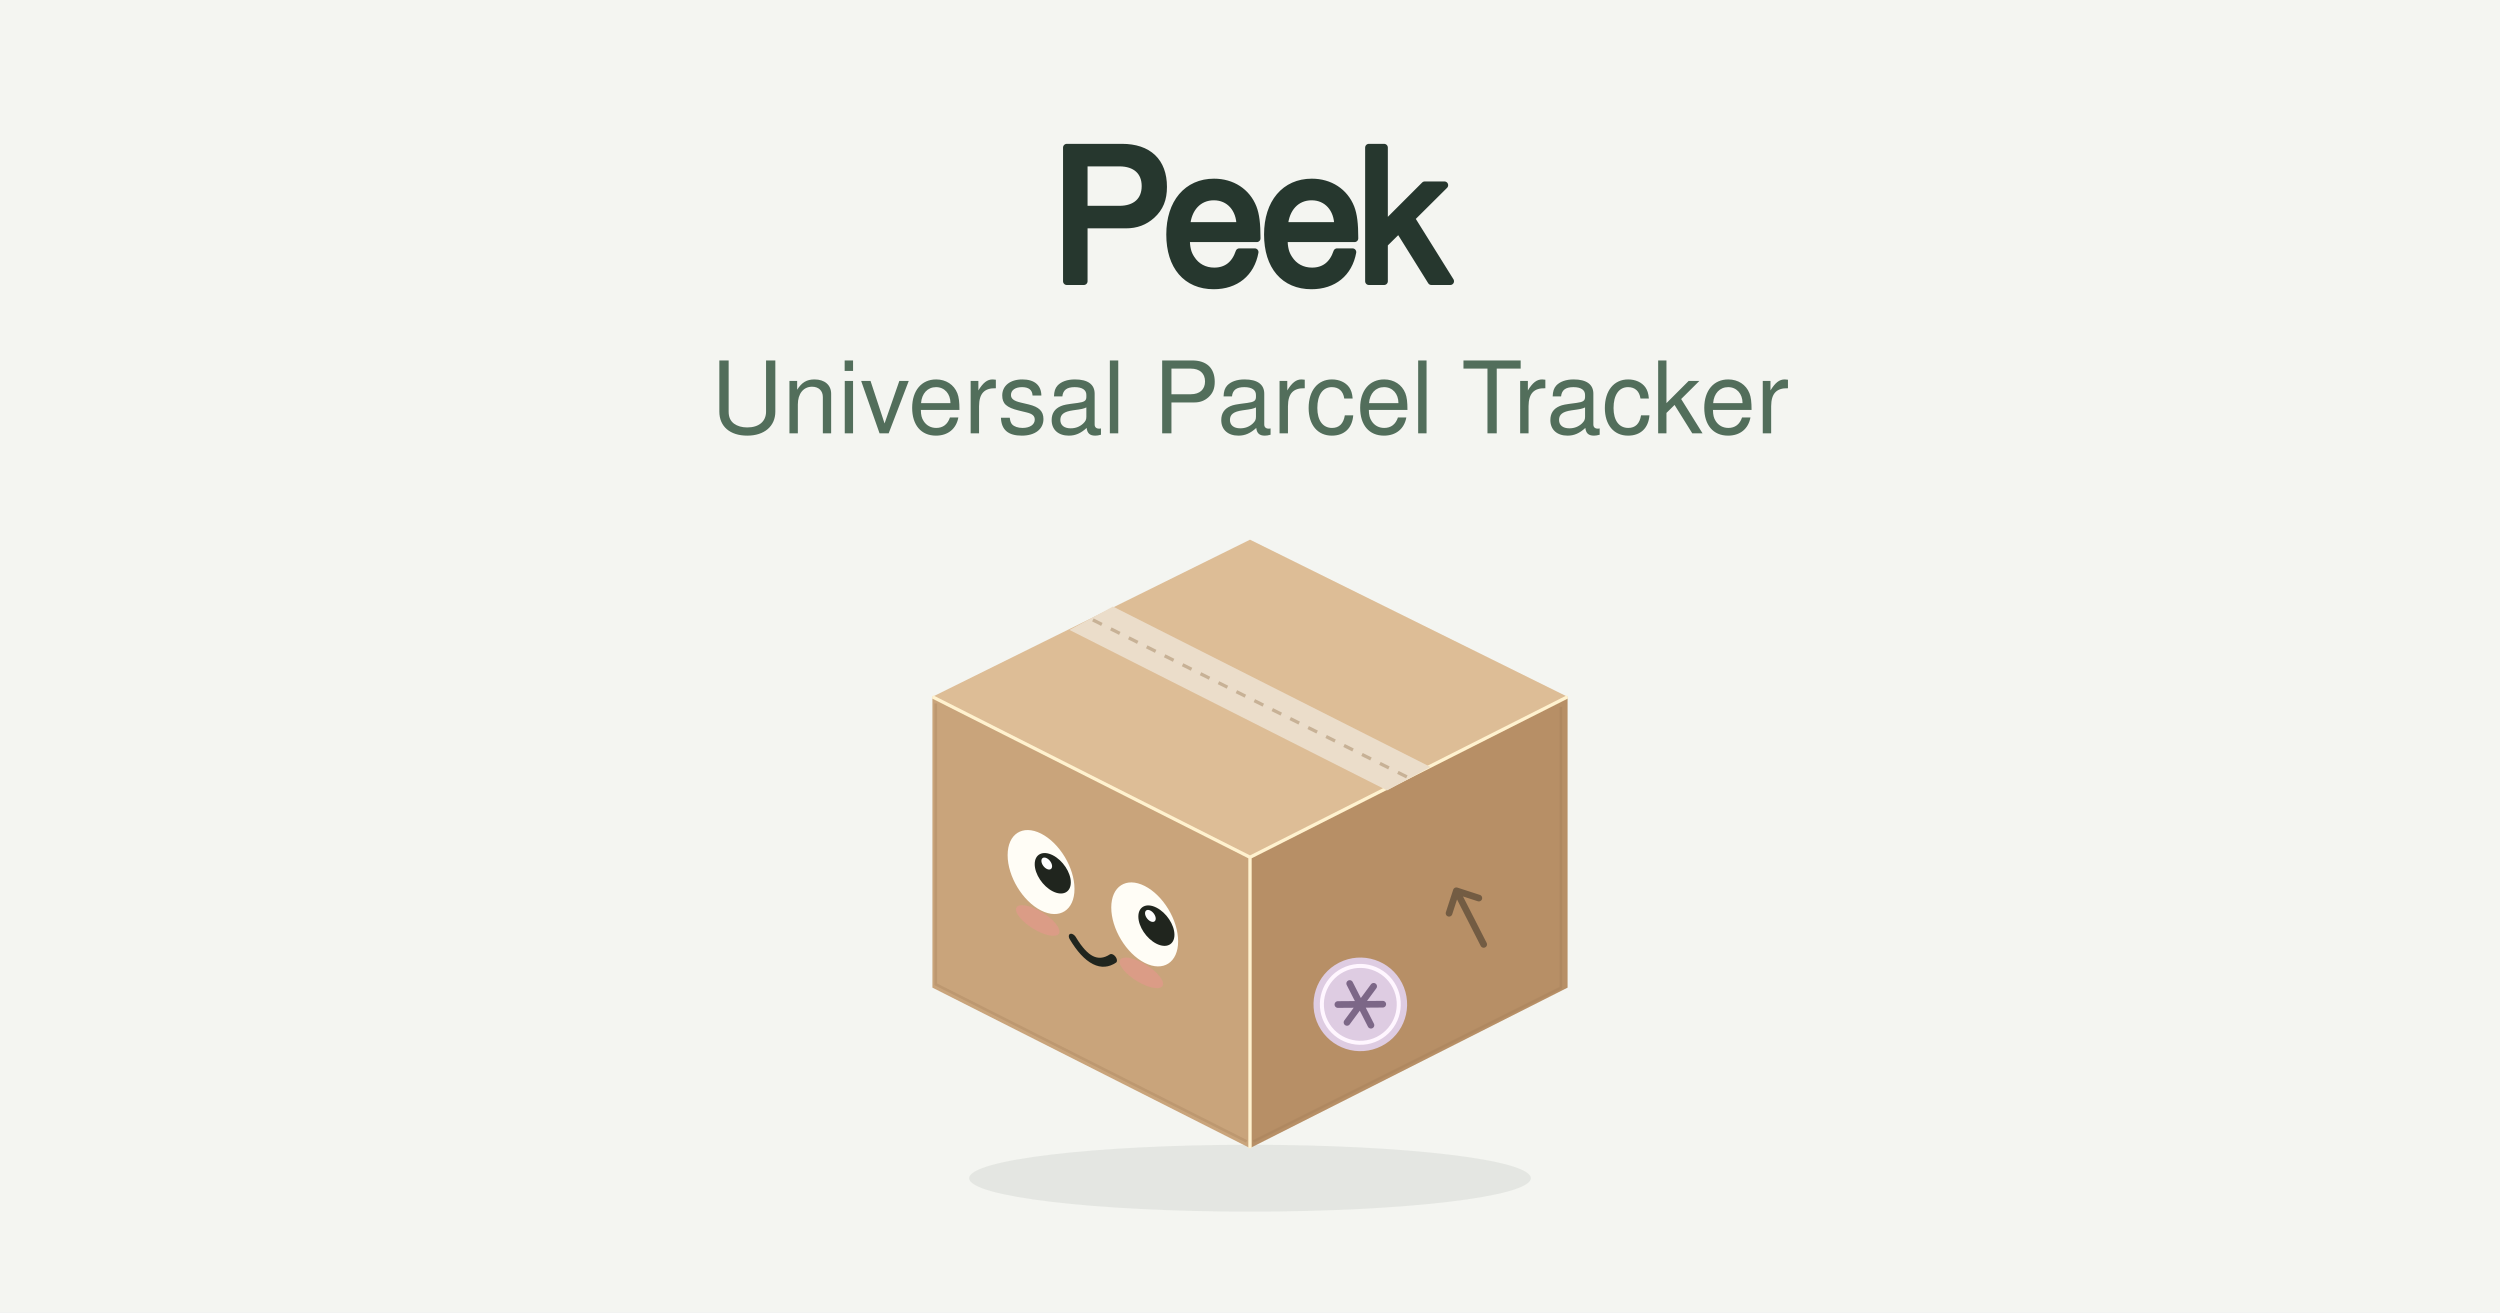
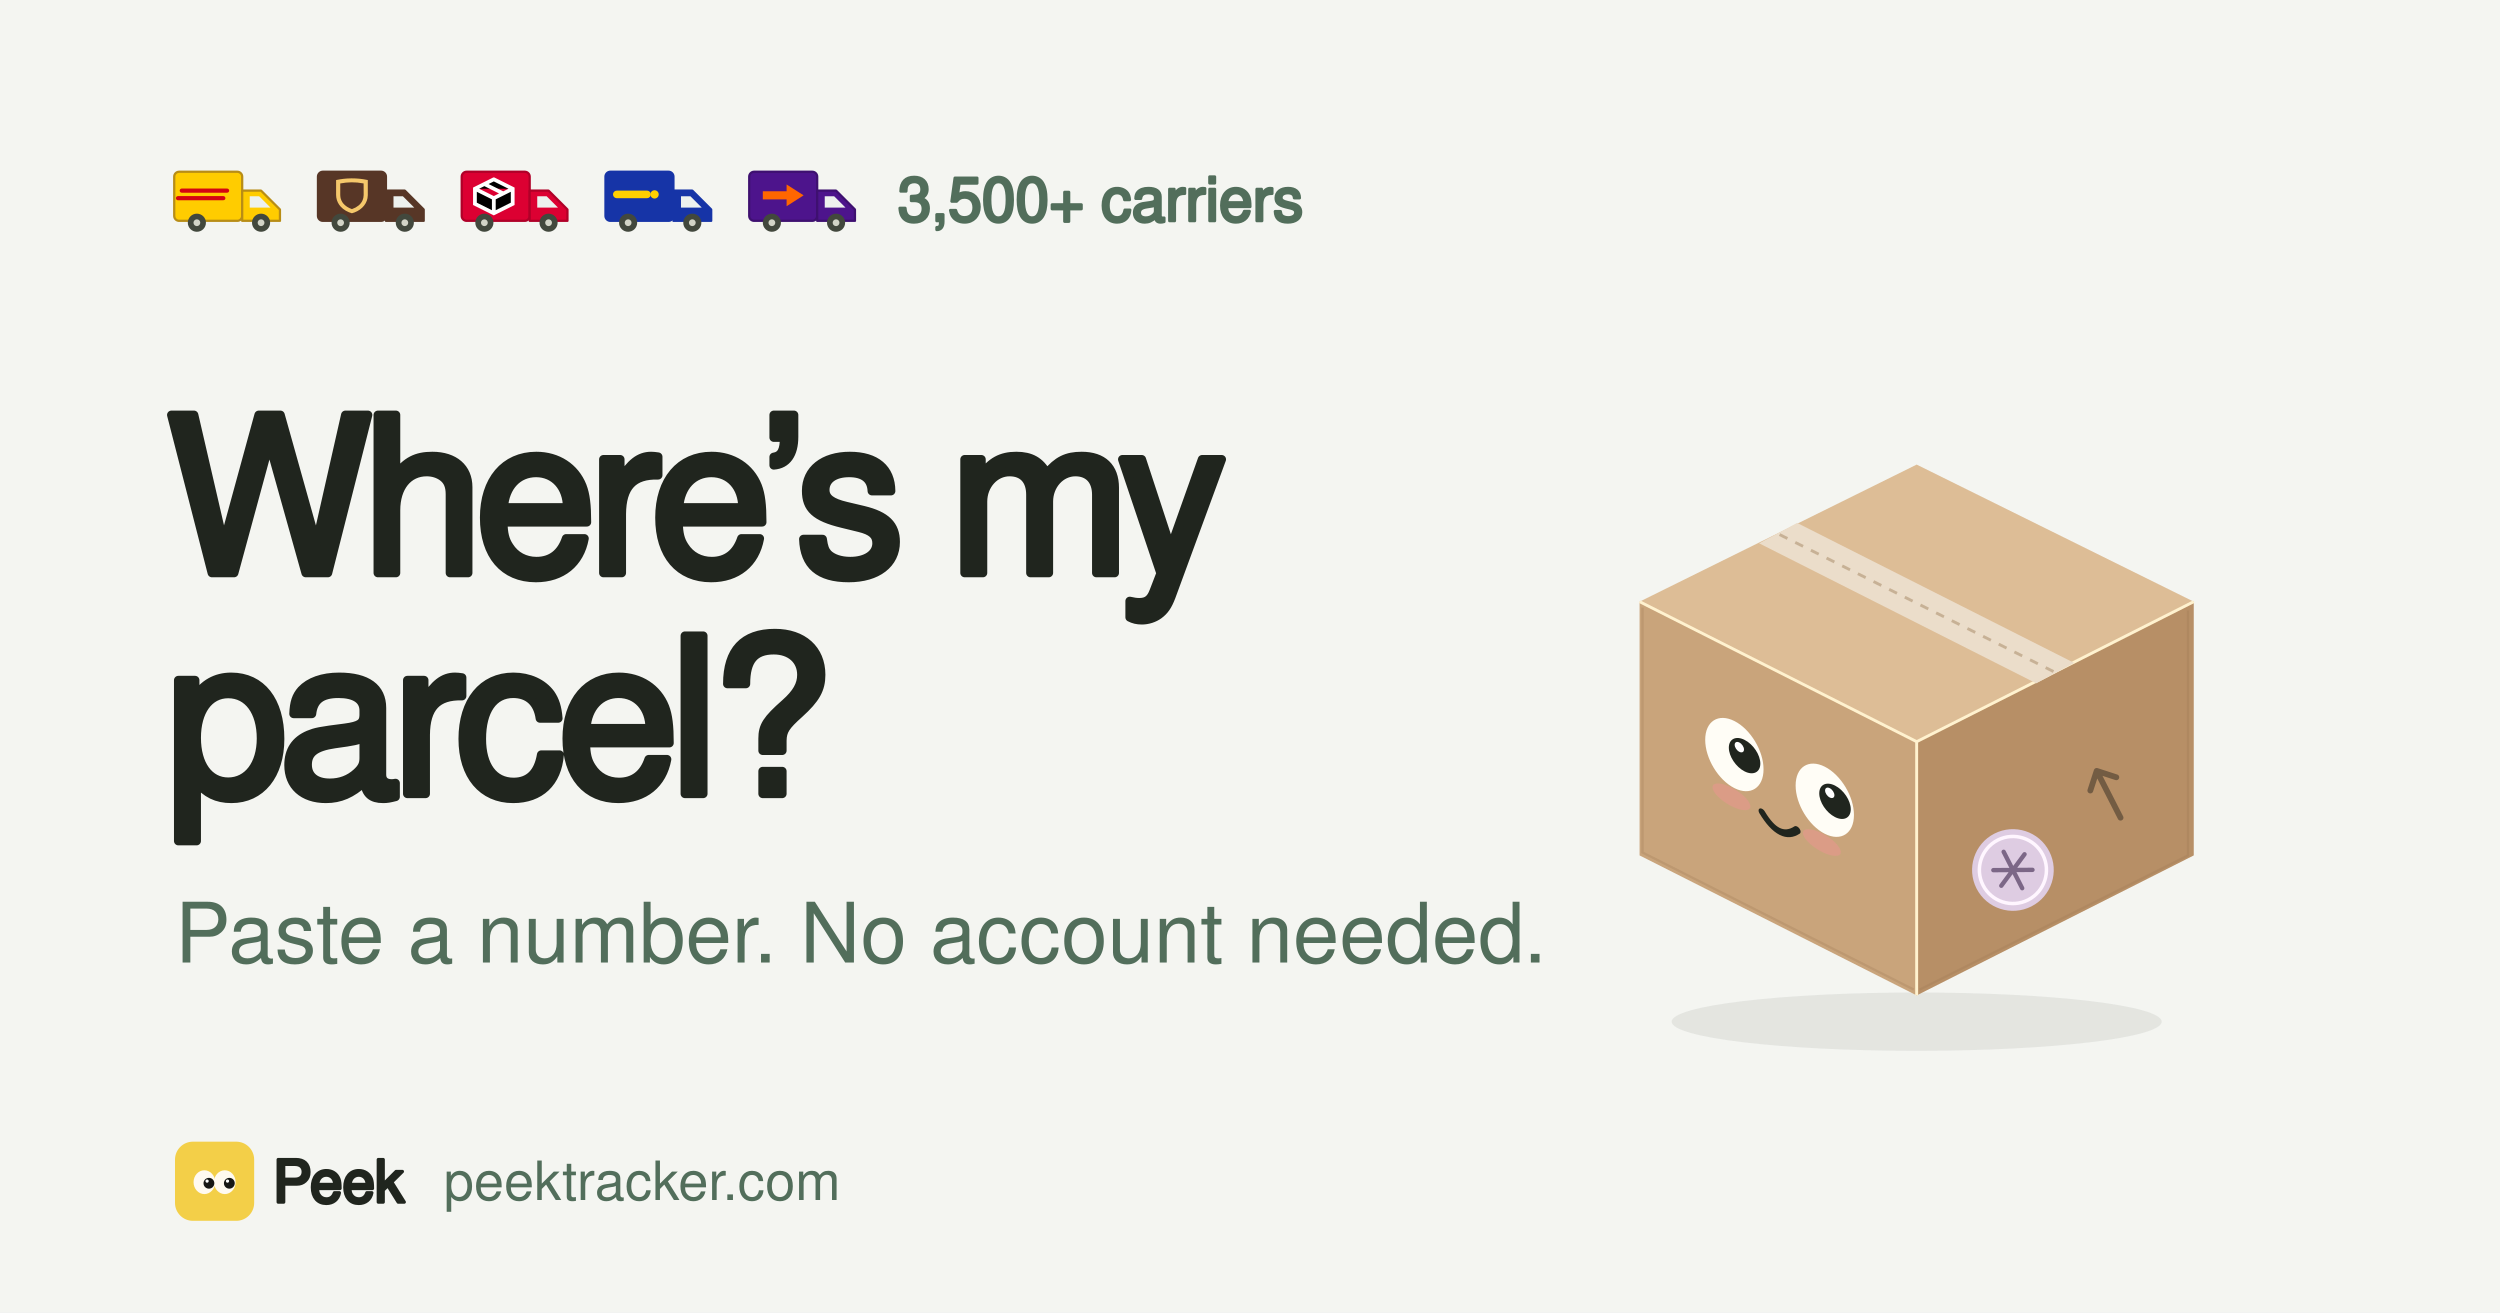
<svg xmlns="http://www.w3.org/2000/svg" width="1200" height="630" viewBox="0 0 1200 630" role="img" aria-labelledby="title description">
  <rect width="1200" height="630" fill="#F4F5F1" />
-   <text x="600" y="135" text-anchor="middle" font-family="Geist, Helvetica Neue, Helvetica, Arial, sans-serif" font-size="88" letter-spacing="-2" fill="#26372E" stroke="#26372E" stroke-width="3.6" stroke-linejoin="round">Peek</text>
-   <text x="600" y="208" text-anchor="middle" font-family="Geist, Helvetica Neue, Helvetica, Arial, sans-serif" font-size="48" font-weight="400" fill="#526E5B">Universal Parcel Tracker</text>
-   <svg x="375" y="243" width="450" height="345" viewBox="25 85 250 215" fill="none">
-     <ellipse cx="150" cy="286" rx="84" ry="10" fill="#26372E" opacity=".08" />
+   <g transform="translate(80 77) scale(1.8125)">
+     <rect x="2" y="3" width="18" height="13" rx="1.3" fill="#ffcc00" stroke="#b88d16" stroke-width="0.6" />
+     <path d="M20 8h5l5 5v3H20Z" fill="#ffcc00" stroke="#b88d16" stroke-width="0.6" stroke-linejoin="round" />
+     <path d="M22 9.5h2.5l3 3H22Z" fill="#edf1ee" />
+     <path d="M4 8h12M3 10h12" stroke="#d40511" stroke-width="1.1" stroke-linecap="round" />
+     <circle cx="8" cy="16.5" r="2.4" fill="#42483d" />
+     <circle cx="25" cy="16.5" r="2.4" fill="#42483d" />
+     <circle cx="8" cy="16.5" r="0.9" fill="#d2d4c7" />
+     <circle cx="25" cy="16.5" r="0.9" fill="#d2d4c7" />
+   </g>
+   <g transform="translate(149 77) scale(1.8125)">
+     <rect x="2" y="3" width="18" height="13" rx="1.3" fill="#573626" stroke="#573626" stroke-width="0.6" />
+     <path d="M20 8h5l5 5v3H20Z" fill="#573626" stroke="#573626" stroke-width="0.6" stroke-linejoin="round" />
+     <path d="M22 9.5h2.5l3 3H22Z" fill="#edf1ee" />
+     <path d="M6.8 5.2L7.831 5.006L8.801 4.873L9.741 4.79L10.894 4.75L11.978 4.774L13.024 4.854L14.064 4.989L15.198 5.2L15.199 9.219L15.113 10.018L14.914 10.724L14.62 11.358L14.19 11.995L13.692 12.533L13.068 13.04L12.413 13.442L11.682 13.776L10.984 13.996L10.19 13.725L9.375 13.324L8.626 12.81L8.015 12.236L7.583 11.686L7.267 11.143L7.018 10.528L6.857 9.848L6.8 9.151Z" fill="#f5c86b" />
+     <path d="M7.9 6.1L9.387 5.881L10.888 5.8L12.425 5.863L14.086 6.097L14.1 9.163L14.014 9.927L13.825 10.526L13.568 11.022L13.189 11.524L12.76 11.935L11.949 12.481L10.99 12.896L10.312 12.615L9.702 12.274L9.144 11.853L8.706 11.402L8.458 11.064L8.208 10.603L8.031 10.11L7.944 9.7L7.9 9.142Z" fill="#573626" />
+     <circle cx="8" cy="16.5" r="2.4" fill="#42483d" />
+     <circle cx="25" cy="16.5" r="2.4" fill="#42483d" />
+     <circle cx="8" cy="16.5" r="0.9" fill="#d2d4c7" />
+     <circle cx="25" cy="16.5" r="0.9" fill="#d2d4c7" />
+   </g>
+   <g transform="translate(218 77) scale(1.8125)">
+     <rect x="2" y="3" width="18" height="13" rx="1.3" fill="#dc0032" stroke="#b00028" stroke-width="0.6" />
+     <path d="M20 8h5l5 5v3H20Z" fill="#dc0032" stroke="#b00028" stroke-width="0.6" stroke-linejoin="round" />
+     <path d="M22 9.5h2.5l3 3H22Z" fill="#edf1ee" />
+     <path d="M10.5 5L15.5 7.5L15.5 11.5L10.5 14L5.5 11.5L5.5 7.5L10.5 5M5.5 7.5L10.5 10L15.5 7.5M10.5 10L10.5 14M8 6.25L13 8.75" stroke="#ffffff" stroke-width="1" stroke-linecap="round" />
+     <circle cx="8" cy="16.5" r="2.4" fill="#42483d" />
+     <circle cx="25" cy="16.5" r="2.4" fill="#42483d" />
+     <circle cx="8" cy="16.5" r="0.9" fill="#d2d4c7" />
+     <circle cx="25" cy="16.5" r="0.9" fill="#d2d4c7" />
+   </g>
+   <g transform="translate(287 77) scale(1.8125)">
+     <rect x="2" y="3" width="18" height="13" rx="1.3" fill="#1634a7" stroke="#1634a7" stroke-width="0.6" />
+     <path d="M20 8h5l5 5v3H20Z" fill="#1634a7" stroke="#1634a7" stroke-width="0.6" stroke-linejoin="round" />
+     <path d="M22 9.5h2.5l3 3H22Z" fill="#edf1ee" />
+     <path d="M5 9h8" stroke="#ffcf00" stroke-width="2" stroke-linecap="round" />
+     <circle cx="15" cy="9" r="1.1" fill="#ffcf00" />
+     <circle cx="8" cy="16.5" r="2.4" fill="#42483d" />
+     <circle cx="25" cy="16.5" r="2.4" fill="#42483d" />
+     <circle cx="8" cy="16.5" r="0.9" fill="#d2d4c7" />
+     <circle cx="25" cy="16.5" r="0.9" fill="#d2d4c7" />
+   </g>
+   <g transform="translate(356 77) scale(1.8125)">
+     <rect x="2" y="3" width="18" height="13" rx="1.3" fill="#4d148c" stroke="#3e1070" stroke-width="0.6" />
+     <path d="M20 8h5l5 5v3H20Z" fill="#4d148c" stroke="#3e1070" stroke-width="0.6" stroke-linejoin="round" />
+     <path d="M22 9.5h2.5l3 3H22Z" fill="#edf1ee" />
+     <path d="M5.6 8.17L11.9 8.17L11.9 6.37L16.4 9.25L11.9 12.13L11.9 10.33L5.6 10.33Z" fill="#ff6600" />
+     <circle cx="8" cy="16.5" r="2.4" fill="#42483d" />
+     <circle cx="25" cy="16.5" r="2.4" fill="#42483d" />
+     <circle cx="8" cy="16.5" r="0.9" fill="#d2d4c7" />
+     <circle cx="25" cy="16.5" r="0.9" fill="#d2d4c7" />
+   </g>
+   <text x="431" y="106" font-family="Geist, Helvetica Neue, Helvetica, Arial, sans-serif" font-size="29" fill="#526E5B" stroke="#526E5B" stroke-width="1.4" stroke-linejoin="round">3,500+ carriers</text>
+   <text font-family="Geist, Helvetica Neue, Helvetica, Arial, sans-serif" font-size="104" letter-spacing="-3.64" fill="#20251E" stroke="#20251E" stroke-width="4.2" stroke-linejoin="round">
+     <tspan x="80" y="275">Where’s my</tspan>
+     <tspan x="80" y="381">parcel?</tspan>
+   </text>
+   <text x="84" y="462" font-family="Geist, Helvetica Neue, Helvetica, Arial, sans-serif" font-size="40" fill="#526E5B">Paste a number. No account needed.</text>
+   <svg x="710" y="90" width="420" height="434" viewBox="0 0 300 310" fill="none">
+     <ellipse cx="150" cy="286" rx="84" ry="10" fill="#20251E" opacity=".08" />
    <path d="m55 142 95-47 95 47-95 48-95-48Z" fill="#DDBD96" />
    <path d="m55 142 95 48v87l-95-48v-87Z" fill="#C9A47B" />
    <path d="m150 190 95-48v87l-95 48v-87Z" fill="#B78F66" />
    <path d="M56 144v84l93 47m2 0 92-46v-84" stroke="#987450" stroke-opacity=".25" stroke-width=".8" />
    <path d="m55 142 95 48 95-48m-95 48v87" stroke="#FFF2CF" stroke-width="1" />
    <g transform="matrix(1 0.505263 0 1 55 142)">
      <ellipse cx="32.5" cy="36" rx="10" ry="11.5" fill="#FFFDF6" />
      <circle cx="36" cy="34.6" r="5.4" fill="#20251E" />
      <circle cx="34.2" cy="32.6" r="1.6" fill="#FFFFFF" />
      <ellipse cx="31.5" cy="51" rx="6.5" ry="3.2" fill="#E9958F" opacity=".55" />
      <ellipse cx="63.5" cy="36" rx="10" ry="11.5" fill="#FFFDF6" />
      <circle cx="67" cy="34.6" r="5.4" fill="#20251E" />
      <circle cx="65.2" cy="32.6" r="1.6" fill="#FFFFFF" />
      <ellipse cx="62.5" cy="51" rx="6.5" ry="3.2" fill="#E9958F" opacity=".55" />
      <path d="M42 51Q48 58 54 51" stroke="#20251E" stroke-width="2.4" stroke-linecap="round" />
    </g>
    <g transform="translate(201 201) rotate(-27)">
      <path d="M10 22V4m-5 5 5-5 5 5" stroke="#735C43" stroke-width="2" stroke-linecap="round" stroke-linejoin="round" />
    </g>
    <g transform="translate(183 234) rotate(-27)">
      <circle r="14" fill="#DECCE2" />
      <circle r="11.5" stroke="#FFF6FF" stroke-width="1.2" />
-       <path d="M0-7V7m-6-10 12 6M-6 3 6-3" stroke="#7C6787" stroke-width="2" stroke-linecap="round" />
+       <path d="M0-7V7m-6-10 12 6M-6 3 6-3" stroke="#7C6787" stroke-width="1.5" stroke-linecap="round" />
    </g>
    <path d="m96 122 13-7 95 48-13 7-95-48Z" fill="#EBDDCA" />
    <path d="m103 119 94 47" stroke="#AF9474" stroke-opacity=".6" stroke-width="1" stroke-dasharray="3 3" />
  </svg>
+   <svg x="84" y="548" width="38" height="38" viewBox="0 0 512 512">
+     <rect width="512" height="512" rx="116" fill="#f3cf48" />
+     <ellipse cx="190" cy="262" rx="70" ry="77" fill="#fffaf0" />
+     <ellipse cx="322" cy="262" rx="70" ry="77" fill="#fffaf0" />
+     <circle cx="219.4" cy="269" r="35" fill="#171714" />
+     <circle cx="207.5" cy="255" r="10.5" fill="#ffffff" />
+     <circle cx="351.4" cy="269" r="35" fill="#171714" />
+     <circle cx="339.5" cy="255" r="10.5" fill="#ffffff" />
+   </svg>
+   <text x="131" y="577" font-family="Geist, Helvetica Neue, Helvetica, Arial, sans-serif" font-size="28" fill="#20251E" stroke="#20251E" stroke-width="1.6" stroke-linejoin="round">Peek</text>
+   <text x="213" y="576" font-family="Geist, Helvetica Neue, Helvetica, Arial, sans-serif" font-size="26" fill="#526E5B">peektracker.com</text>
</svg>
